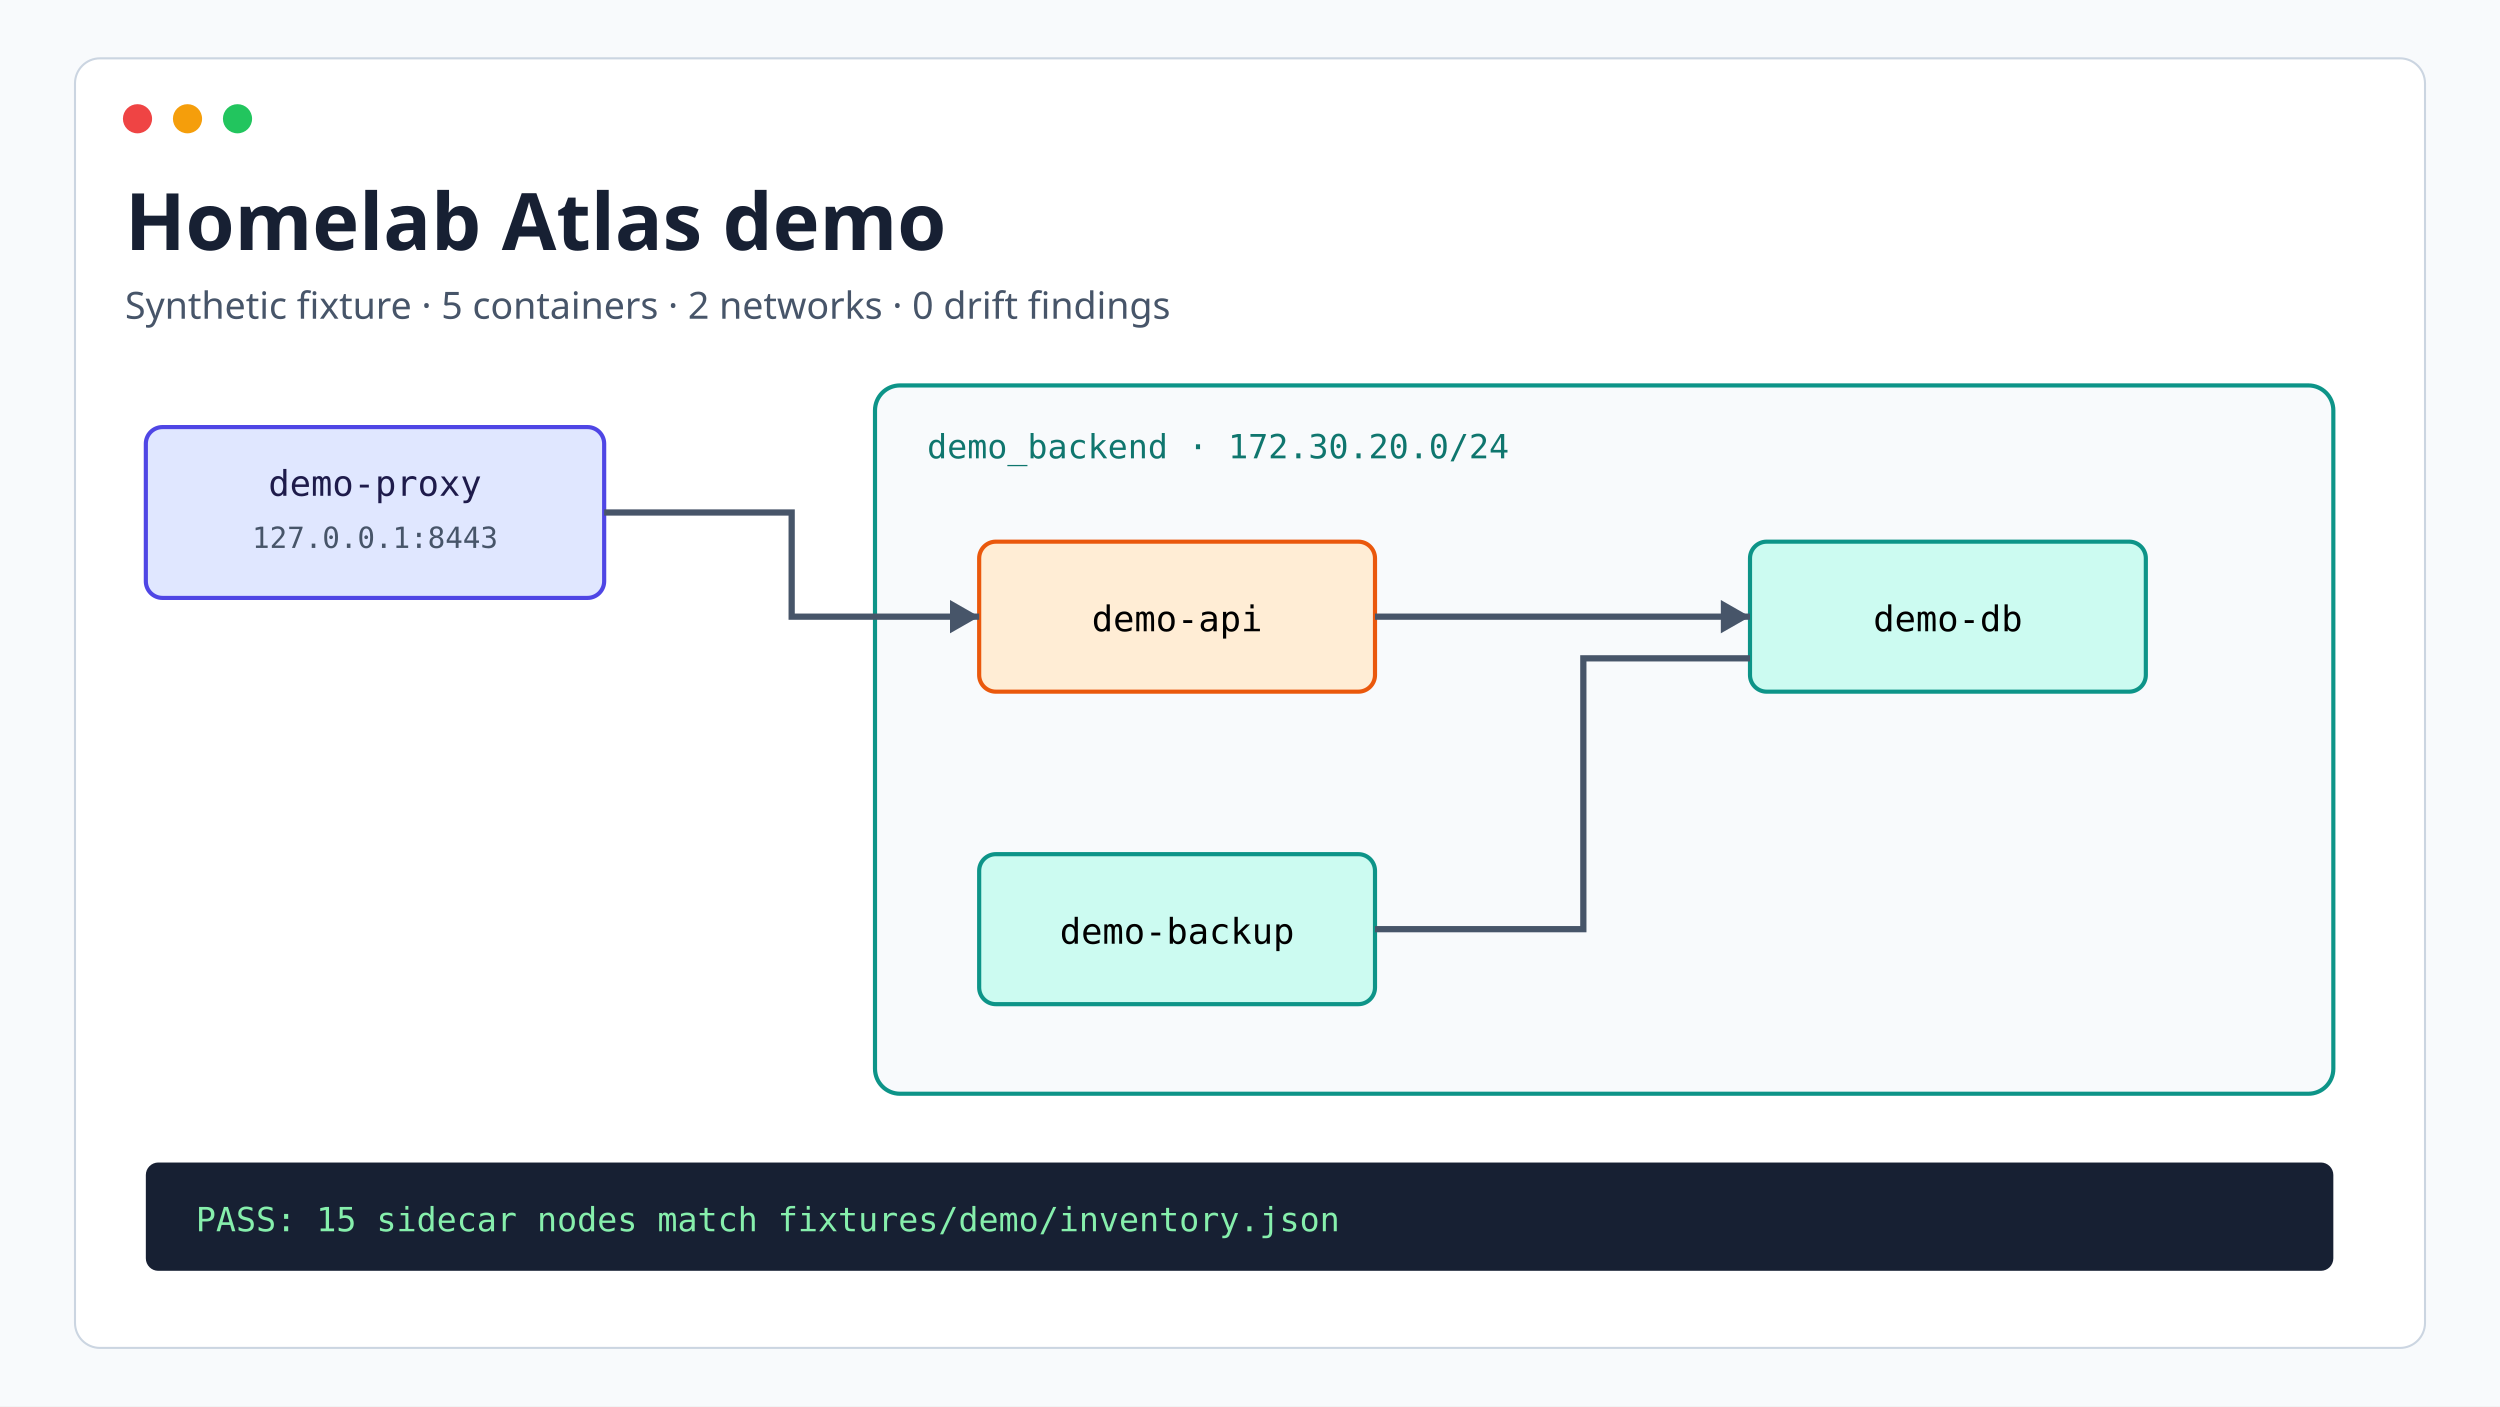
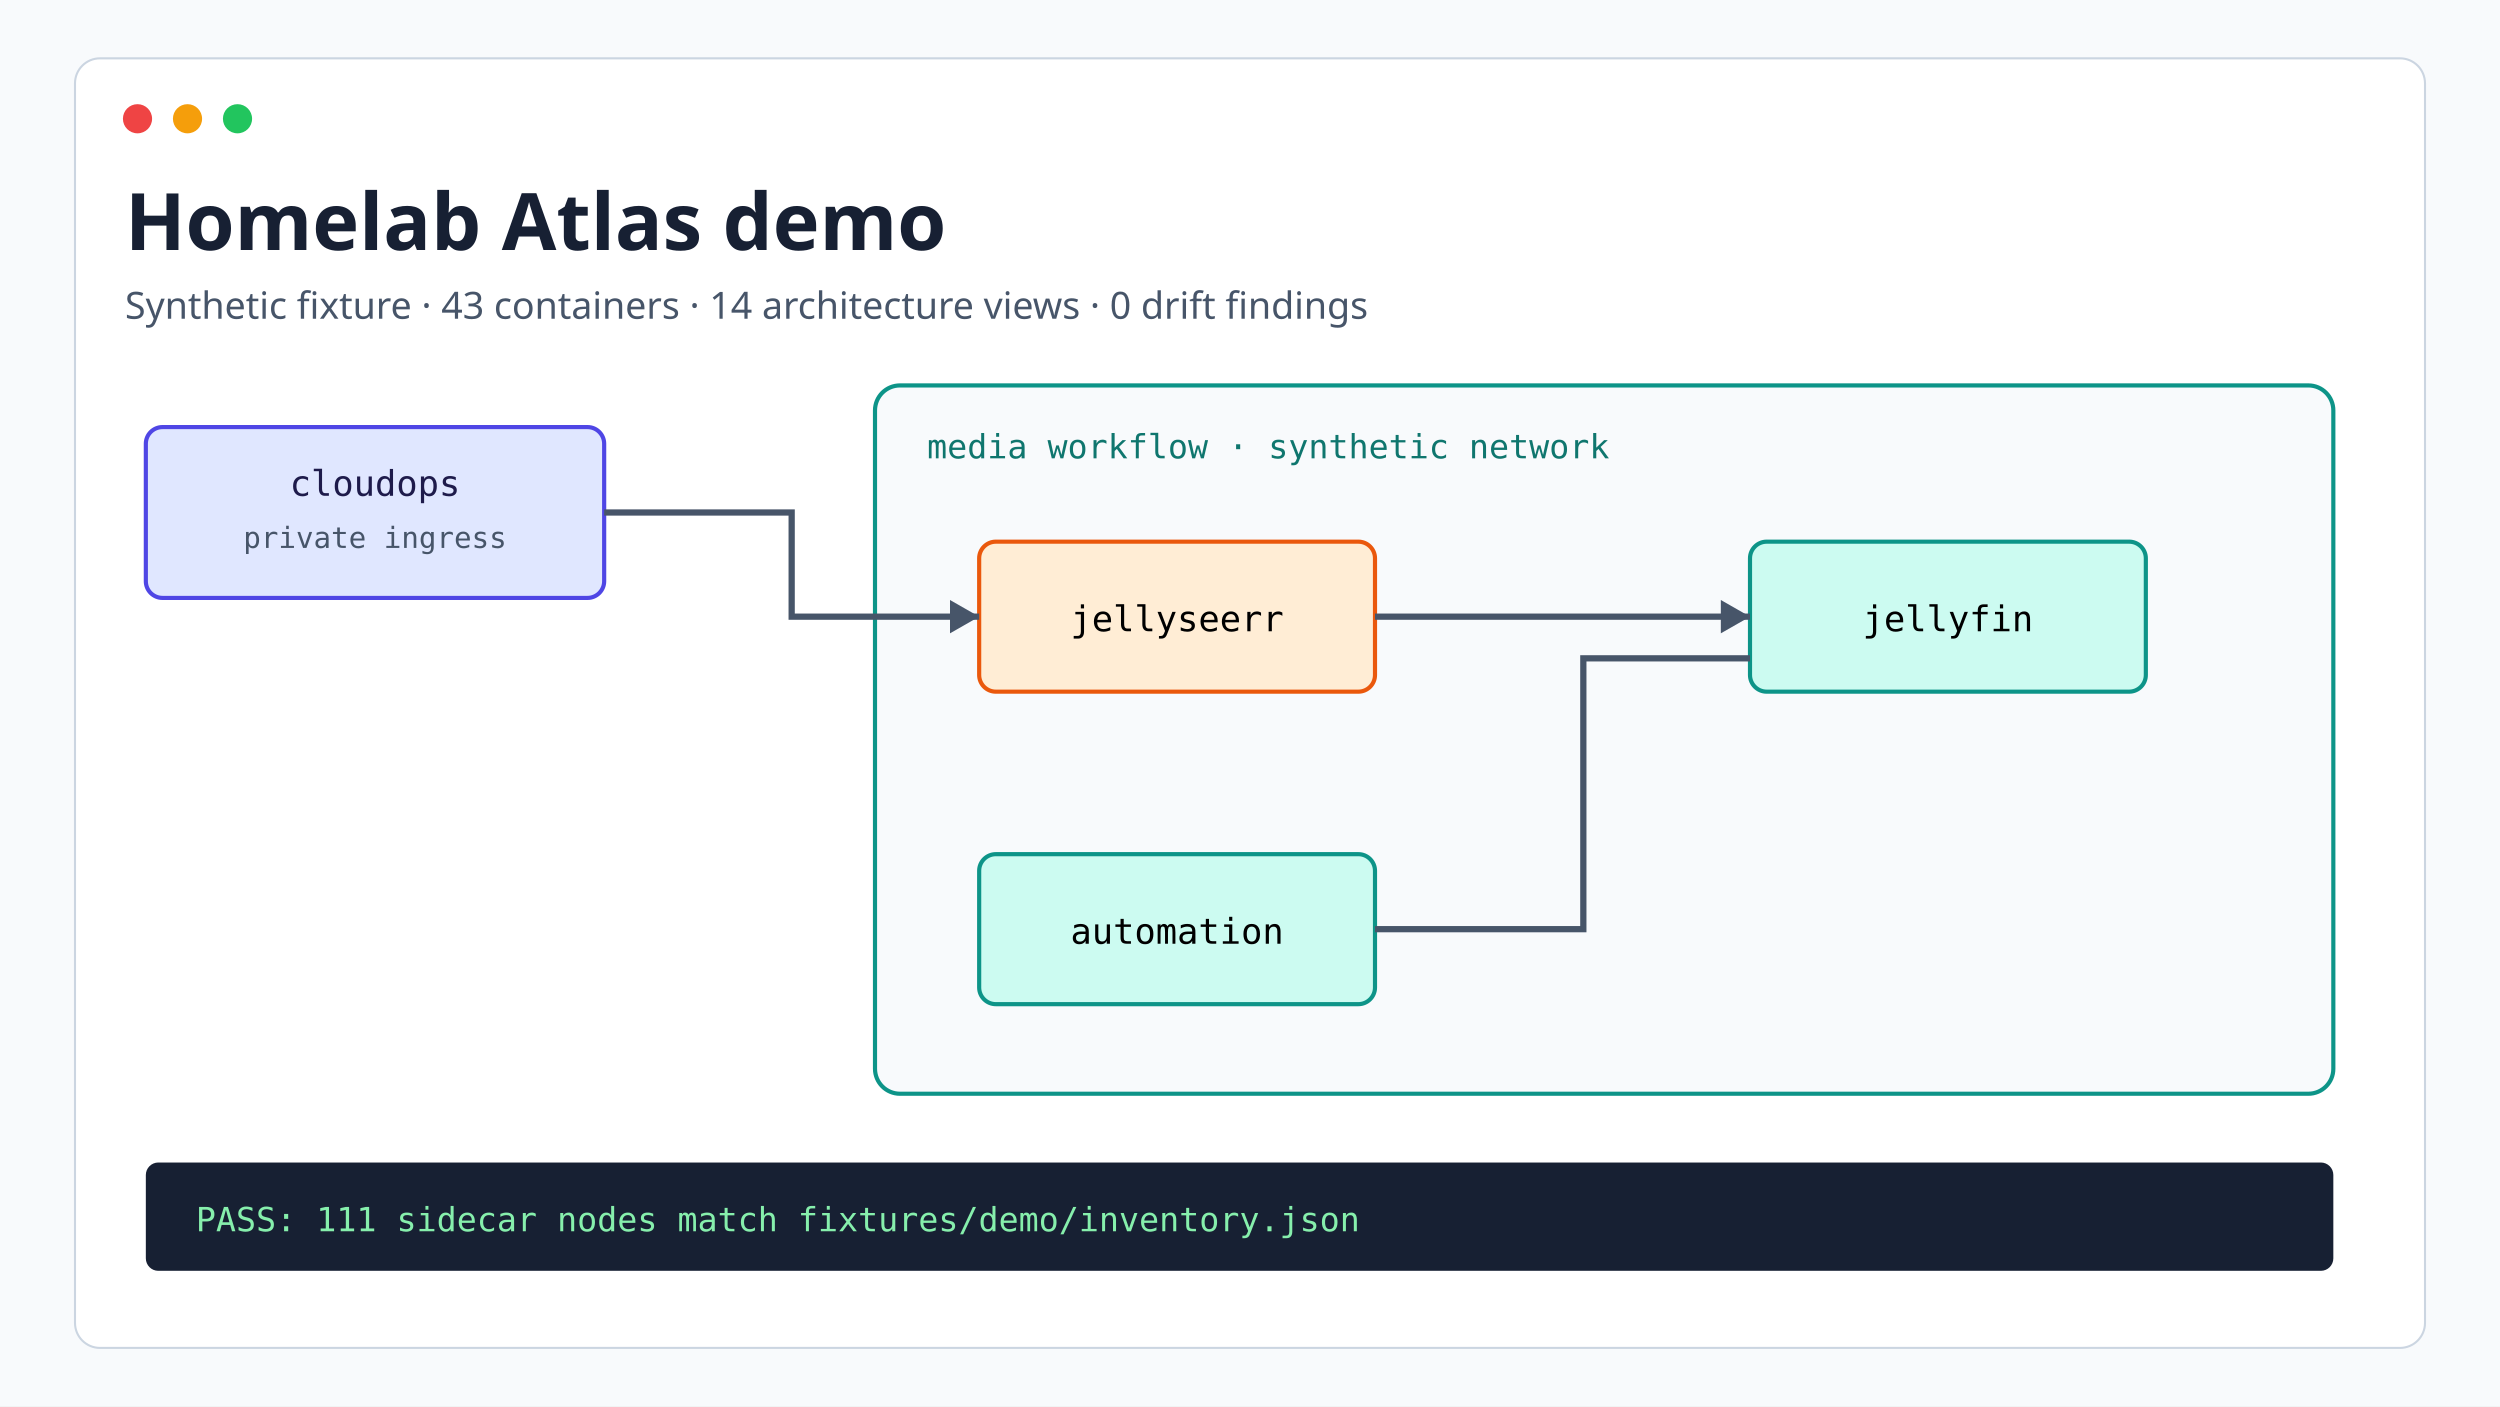
<svg xmlns="http://www.w3.org/2000/svg" width="1200" height="675" viewBox="0 0 1200 675" role="img" aria-labelledby="title desc">
  <rect width="1200" height="675" fill="#f8fafc" />
  <rect x="36" y="28" width="1128" height="619" rx="12" fill="#fff" stroke="#cbd5e1" />
  <circle cx="66" cy="57" r="7" fill="#ef4444" />
  <circle cx="90" cy="57" r="7" fill="#f59e0b" />
  <circle cx="114" cy="57" r="7" fill="#22c55e" />
  <text x="60" y="120" font-family="system-ui" font-size="38" font-weight="700" fill="#172033">Homelab Atlas demo</text>
-   <text x="60" y="153" font-family="system-ui" font-size="18" fill="#475569">Synthetic fixture · 5 containers · 2 networks · 0 drift findings</text>
+   <text x="60" y="153" font-family="system-ui" font-size="18" fill="#475569">Synthetic fixture · 43 containers · 14 architecture views · 0 drift findings</text>
  <rect x="70" y="205" width="220" height="82" rx="8" fill="#e0e7ff" stroke="#4f46e5" stroke-width="2" />
-   <text x="180" y="238" text-anchor="middle" font-family="monospace" font-size="17" fill="#1e1b4b">demo-proxy</text>
-   <text x="180" y="263" text-anchor="middle" font-family="monospace" font-size="14" fill="#475569">127.0.0.1:8443</text>
+   <text x="180" y="238" text-anchor="middle" font-family="monospace" font-size="17" fill="#1e1b4b">cloudops</text>
+   <text x="180" y="263" text-anchor="middle" font-family="monospace" font-size="14" fill="#475569">private ingress</text>
  <rect x="420" y="185" width="700" height="340" rx="12" fill="#f8fafc" stroke="#0d9488" stroke-width="2" />
-   <text x="445" y="220" font-family="monospace" font-size="16" fill="#0f766e">demo_backend · 172.30.20.0/24</text>
+   <text x="445" y="220" font-family="monospace" font-size="16" fill="#0f766e">media workflow · synthetic network</text>
  <rect x="470" y="260" width="190" height="72" rx="8" fill="#ffedd5" stroke="#ea580c" stroke-width="2" />
-   <text x="565" y="303" text-anchor="middle" font-family="monospace" font-size="17">demo-api</text>
+   <text x="565" y="303" text-anchor="middle" font-family="monospace" font-size="17">jellyseerr</text>
  <rect x="840" y="260" width="190" height="72" rx="8" fill="#ccfbf1" stroke="#0d9488" stroke-width="2" />
-   <text x="935" y="303" text-anchor="middle" font-family="monospace" font-size="17">demo-db</text>
+   <text x="935" y="303" text-anchor="middle" font-family="monospace" font-size="17">jellyfin</text>
  <rect x="470" y="410" width="190" height="72" rx="8" fill="#ccfbf1" stroke="#0d9488" stroke-width="2" />
-   <text x="565" y="453" text-anchor="middle" font-family="monospace" font-size="17">demo-backup</text>
+   <text x="565" y="453" text-anchor="middle" font-family="monospace" font-size="17">automation</text>
  <path d="M290 246 H380 V296 H470" fill="none" stroke="#475569" stroke-width="3" />
  <path d="M660 296 H840" fill="none" stroke="#475569" stroke-width="3" />
  <path d="M660 446 H760 V316 H840" fill="none" stroke="#475569" stroke-width="3" />
  <polygon points="470,296 456,288 456,304" fill="#475569" />
  <polygon points="840,296 826,288 826,304" fill="#475569" />
  <rect x="70" y="558" width="1050" height="52" rx="6" fill="#172033" />
-   <text x="94" y="591" font-family="monospace" font-size="16" fill="#86efac">PASS: 15 sidecar nodes match fixtures/demo/inventory.json</text>
+   <text x="94" y="591" font-family="monospace" font-size="16" fill="#86efac">PASS: 111 sidecar nodes match fixtures/demo/inventory.json</text>
</svg>
